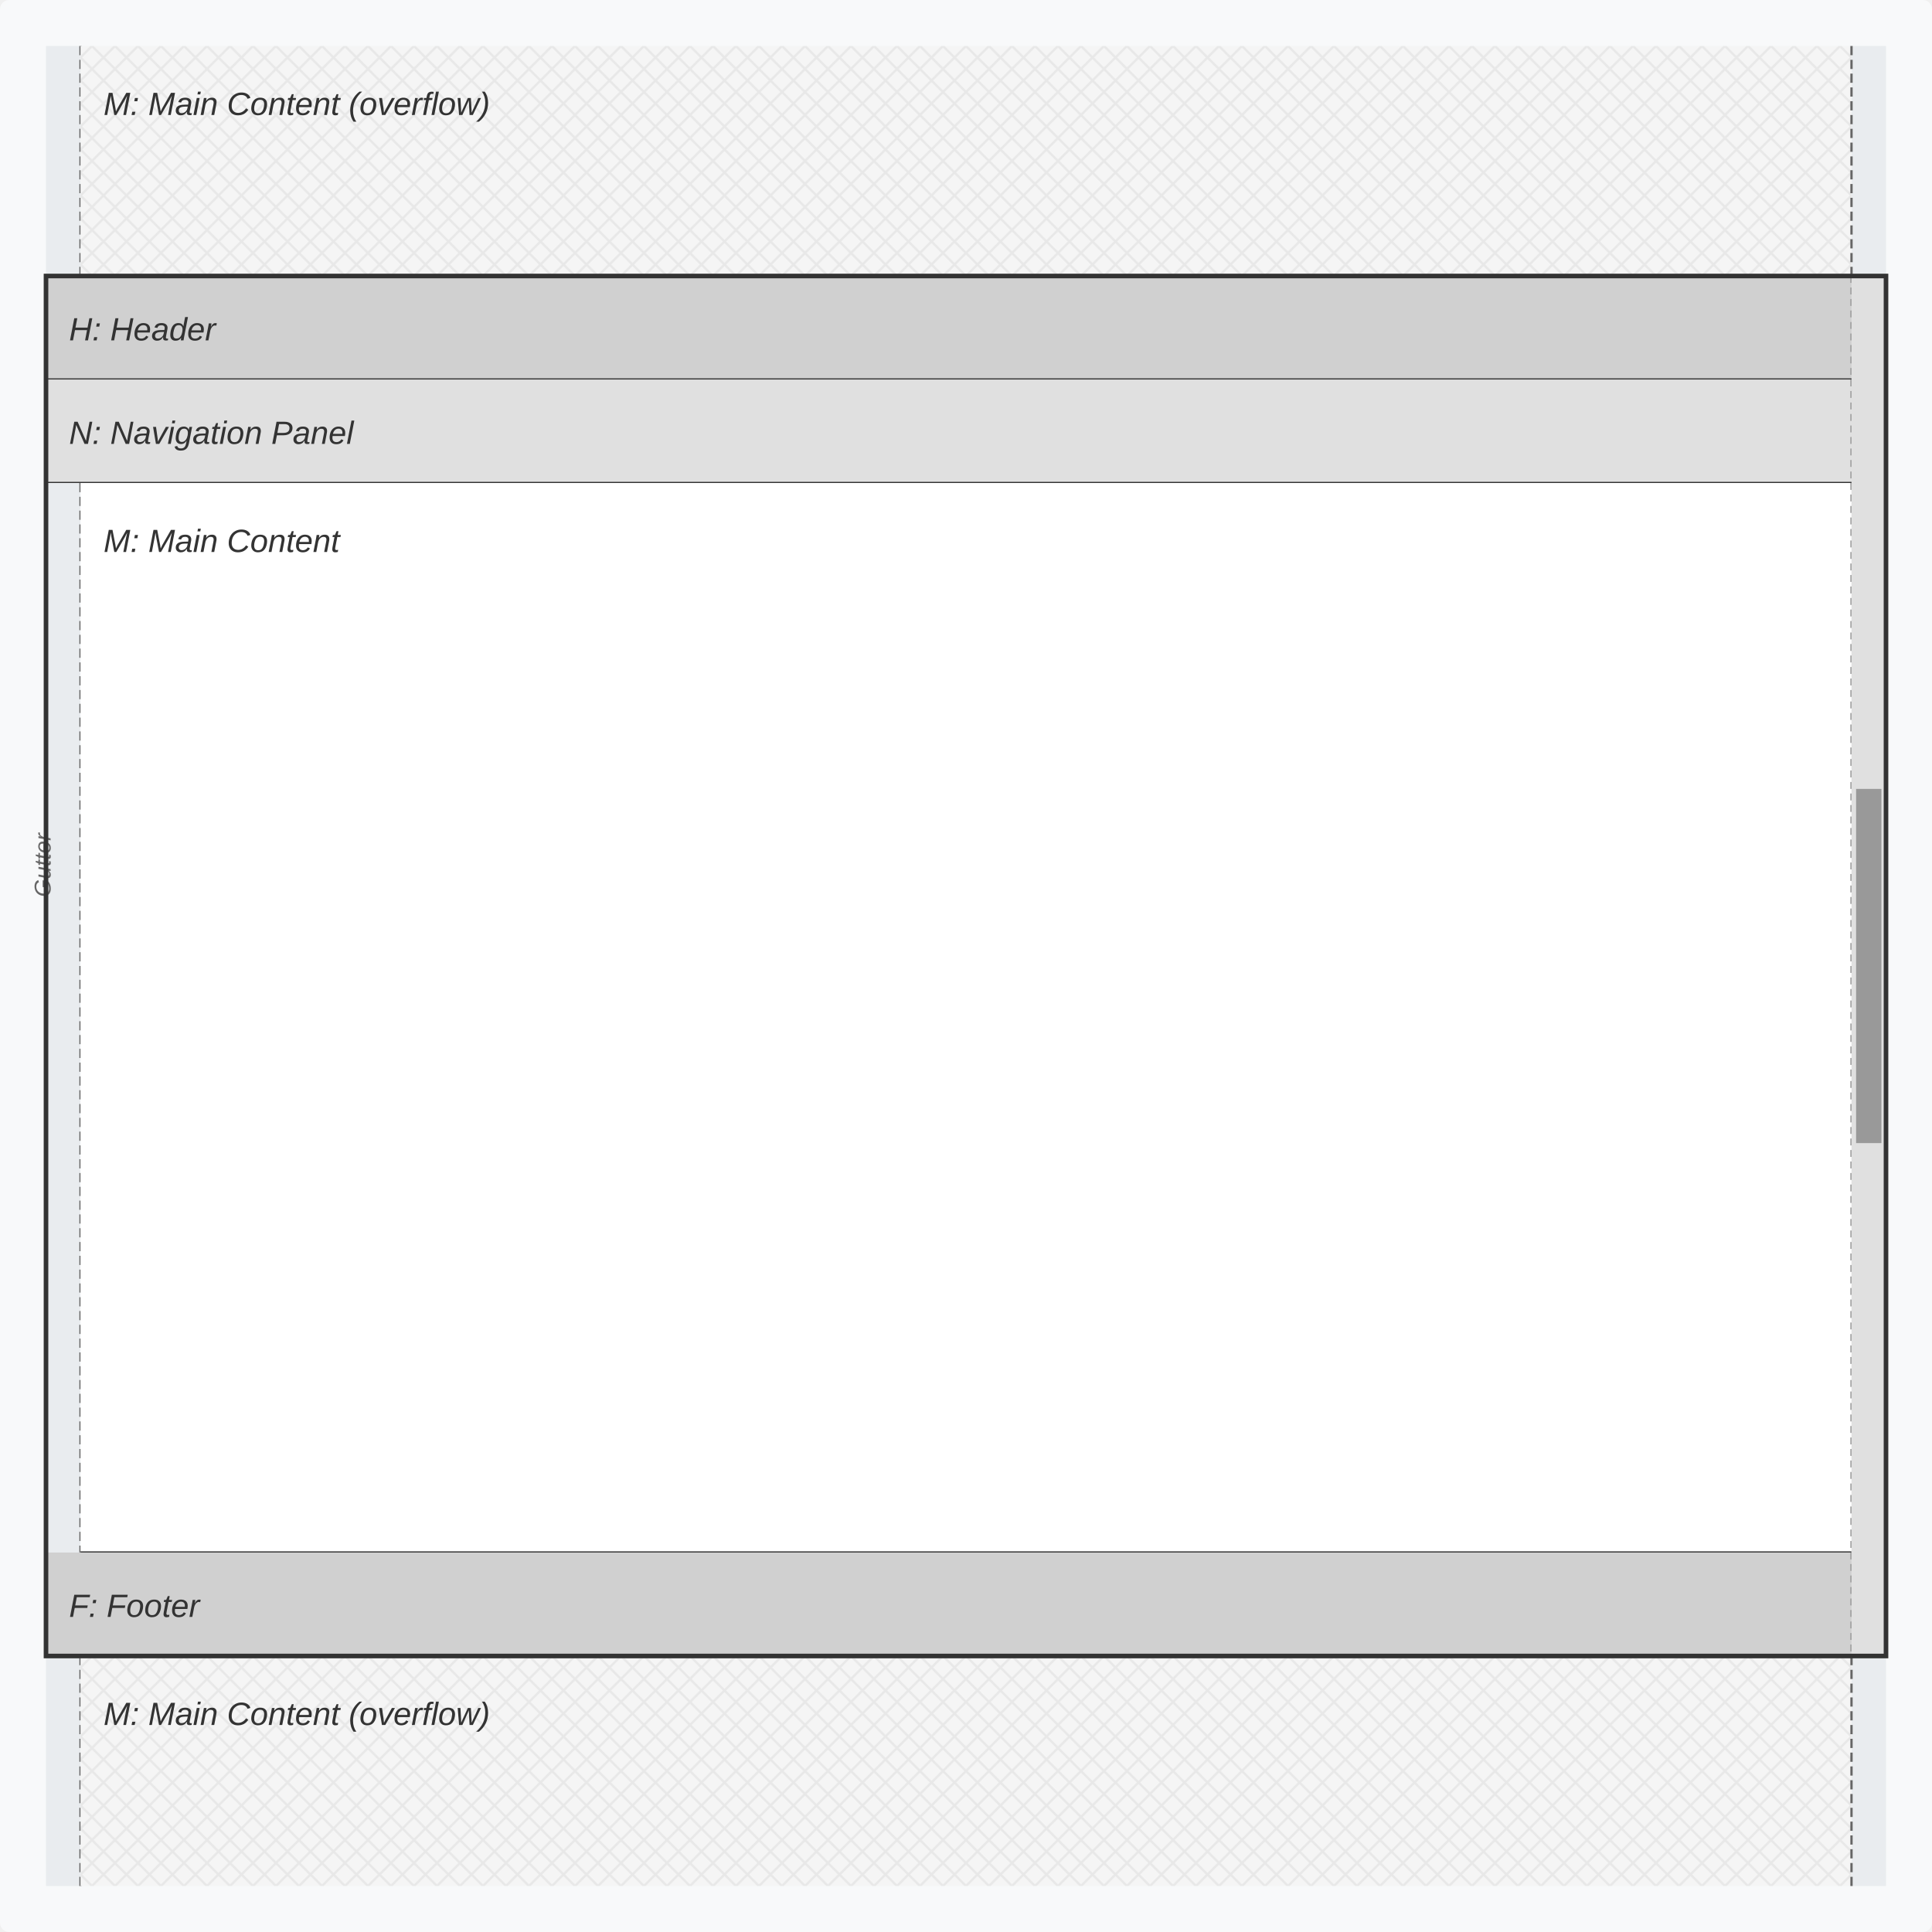
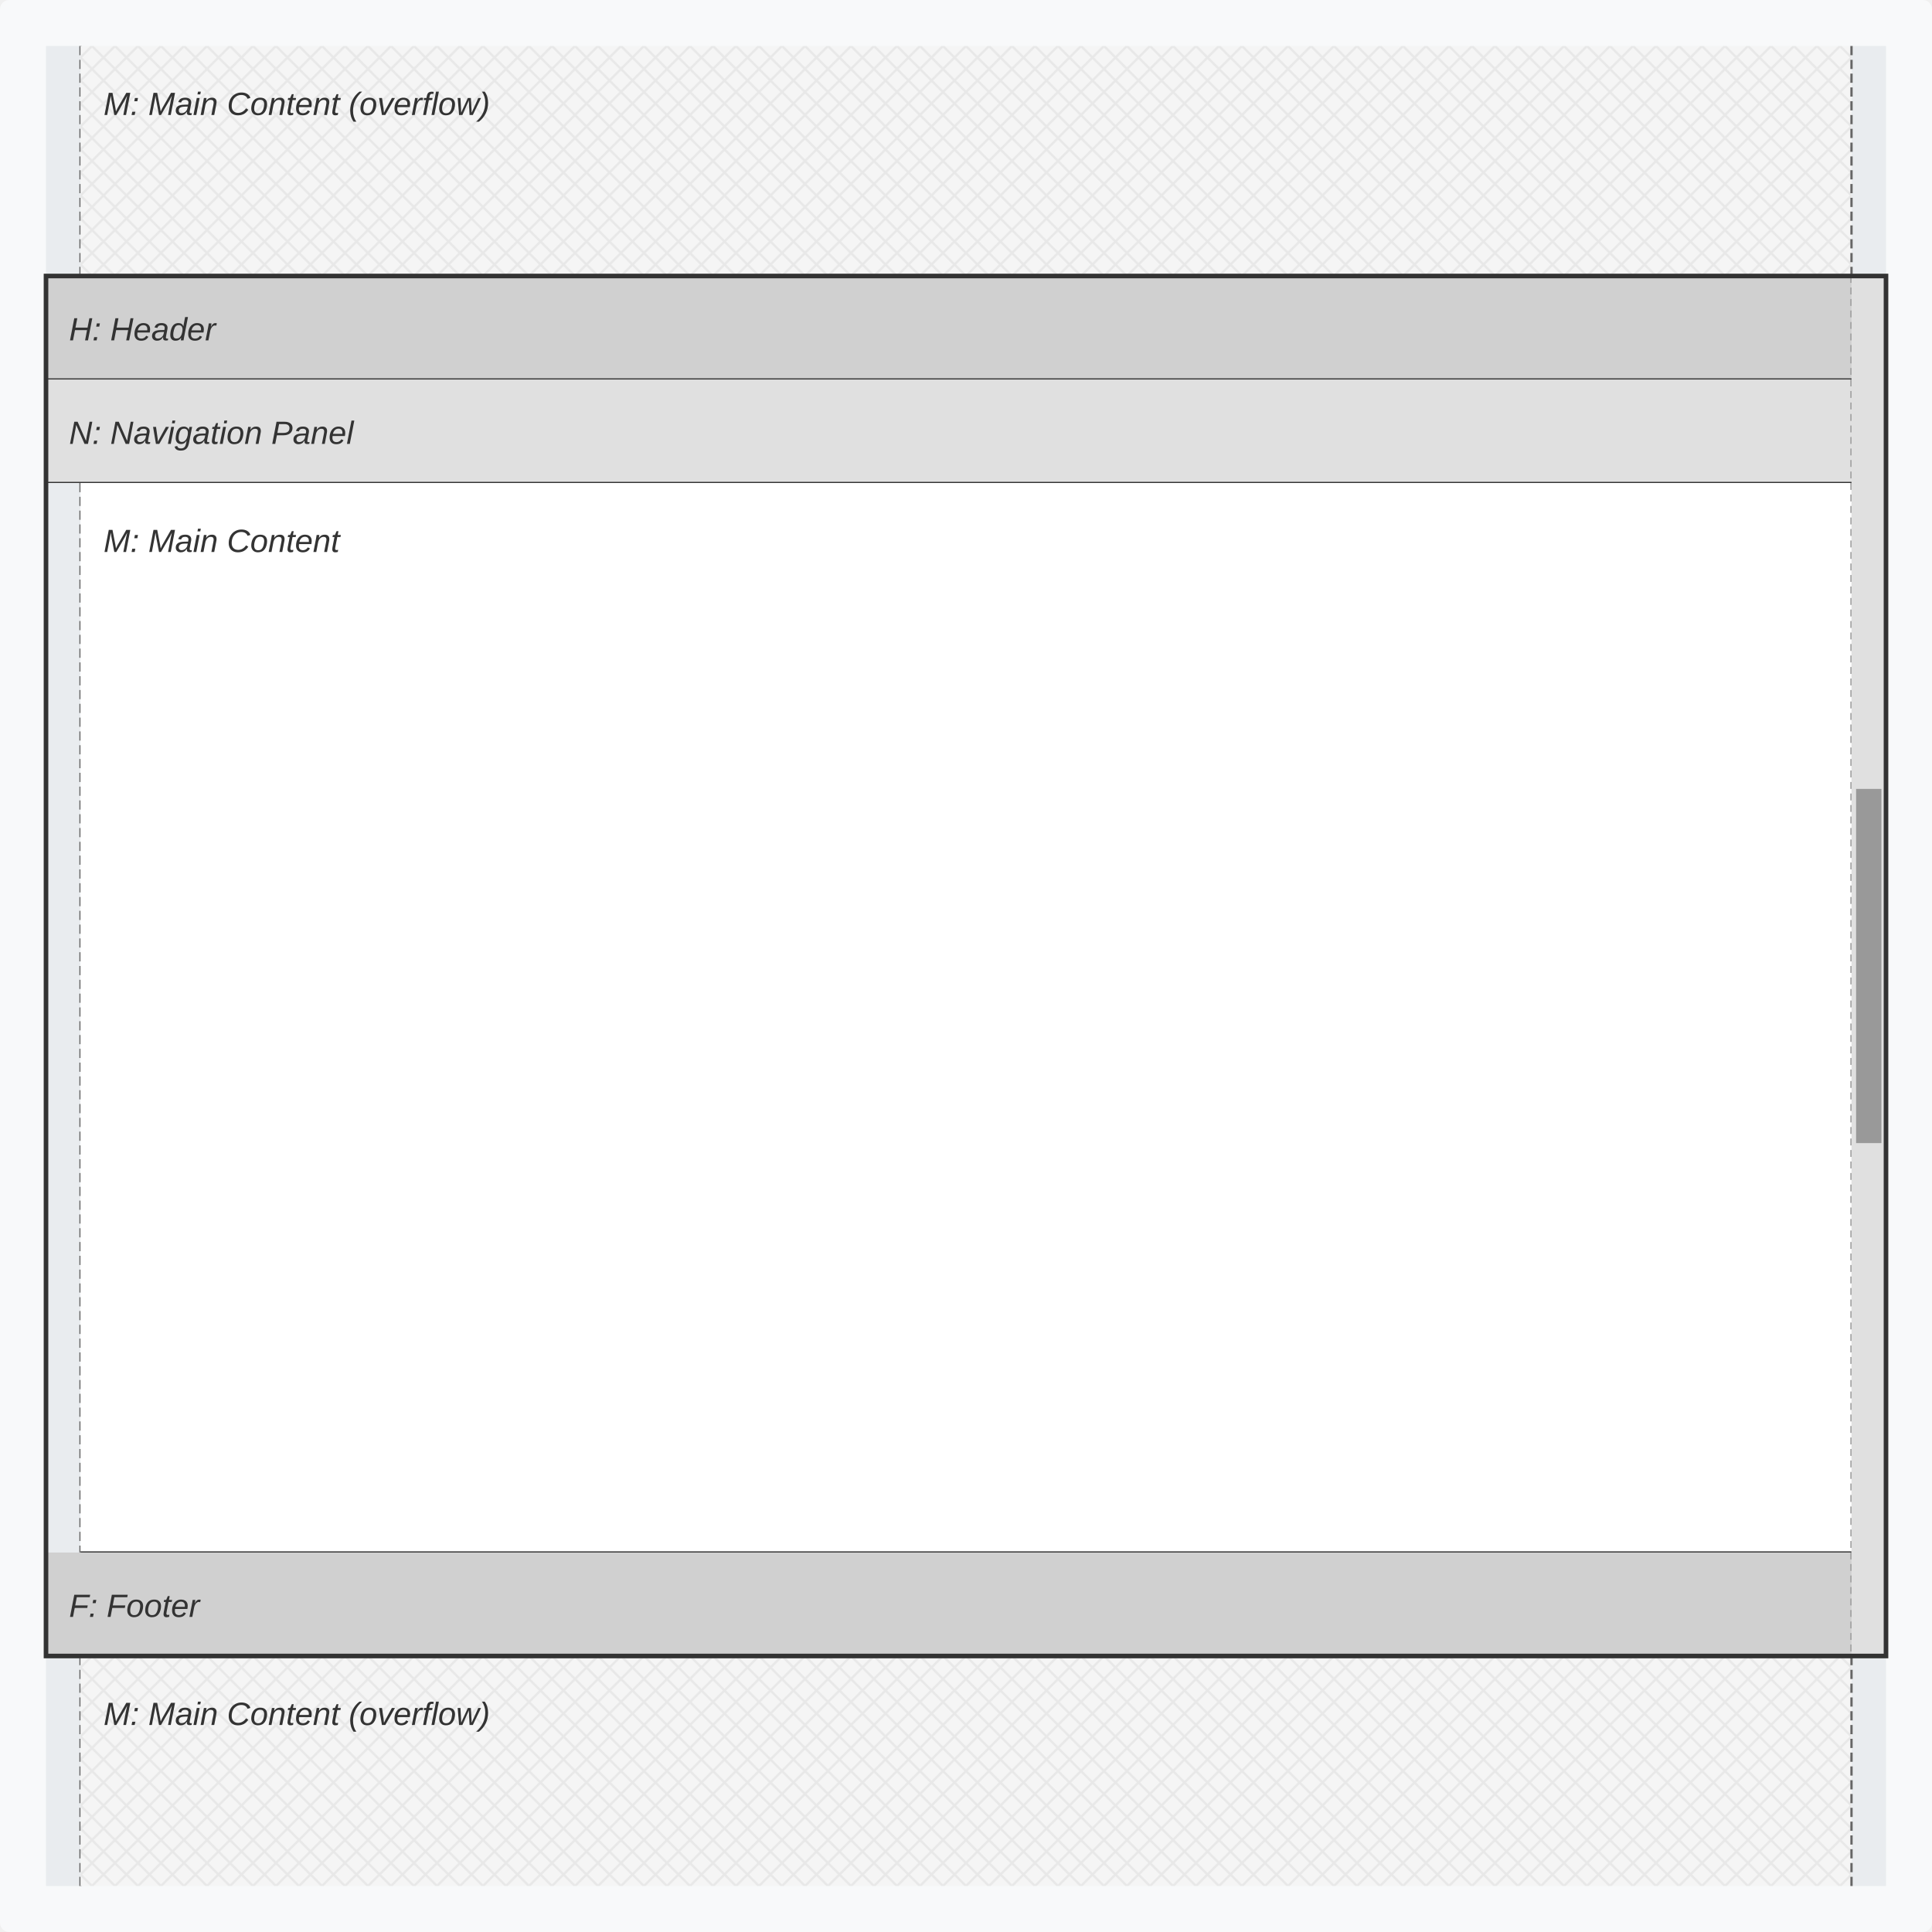
<svg xmlns="http://www.w3.org/2000/svg" viewBox="0 0 840 840" width="840" height="840">
  <defs>
    <pattern id="overflowPattern" patternUnits="userSpaceOnUse" width="10" height="10">
      <rect width="10" height="10" fill="#f5f5f5" />
      <path d="M 0,0 L 10,10 M 10,0 L 0,10" stroke="#e8e8e8" stroke-width="1" fill="none" />
    </pattern>
  </defs>
  <style>
    .container-bg { fill: #f8f9fa; }
    .main-screen-border { stroke: #333; stroke-width: 2; fill: none; }
    .block-border { stroke: #333; stroke-width: 1; fill: none; }
    .gutter-edge { stroke: #666; stroke-width: 1; stroke-dasharray: 4,2; fill: none; }
    .header { fill: #d0d0d0; }
    .nav { fill: #e0e0e0; }
    .content { fill: #ffffff; }
    .footer { fill: #d0d0d0; }
    .gutter { fill: #e9ecef; }
    .overflow-bg { fill: url(#overflowPattern); }
    .scrollbar-track { fill: #e0e0e0; }
    .scrollbar-thumb { fill: #999; }
    .scrollbar-border { stroke: #999; stroke-width: 1; stroke-dasharray: 3,2; fill: none; }
    .text { font-family: Arial, sans-serif; font-size: 14px; fill: #333; text-anchor: start; font-style: italic; }
    .label { font-family: Arial, sans-serif; font-size: 10px; fill: #666; font-style: italic; }
  </style>
  <rect class="container-bg" x="0" y="0" width="840" height="840" rx="4" />
  <rect class="gutter" x="20" y="20" width="15" height="100" />
  <line x1="35" y1="20" x2="35" y2="120" class="gutter-edge" />
  <rect x="35" y="20" width="770" height="100" class="overflow-bg" />
  <text class="text" x="45" y="50">M: Main Content (overflow)</text>
  <rect class="gutter" x="805" y="20" width="15" height="100" />
  <line x1="805" y1="20" x2="805" y2="120" class="gutter-edge" />
  <rect class="header" x="20" y="120" width="800" height="45" />
  <text class="text" x="30" y="148">H: Header</text>
  <line x1="20" y1="165" x2="820" y2="165" class="block-border" />
  <rect class="nav" x="20" y="165" width="800" height="45" />
  <text class="text" x="30" y="193">N: Navigation Panel</text>
  <line x1="20" y1="210" x2="820" y2="210" class="block-border" />
  <rect class="gutter" x="20" y="210" width="15" height="465" />
  <line x1="35" y1="210" x2="35" y2="675" class="gutter-edge" />
-   <text class="label" x="22" y="390" transform="rotate(-90 22 390)">Gutter</text>
  <rect class="content" x="35" y="210" width="770" height="465" />
  <text class="text" x="45" y="240">M: Main Content</text>
  <line x1="35" y1="675" x2="805" y2="675" class="block-border" />
  <rect class="footer" x="20" y="675" width="800" height="45" />
  <text class="text" x="30" y="703">F: Footer</text>
  <line x1="805" y1="120" x2="805" y2="720" class="scrollbar-border" />
  <rect x="805" y="120" width="15" height="600" class="scrollbar-track" />
  <rect x="807" y="343" width="11" height="154" class="scrollbar-thumb" />
  <rect class="gutter" x="20" y="720" width="15" height="100" />
  <line x1="35" y1="720" x2="35" y2="820" class="gutter-edge" />
  <rect x="35" y="720" width="770" height="100" class="overflow-bg" />
  <text class="text" x="45" y="750">M: Main Content (overflow)</text>
  <rect class="gutter" x="805" y="720" width="15" height="100" />
  <line x1="805" y1="720" x2="805" y2="820" class="gutter-edge" />
  <rect x="20" y="120" width="800" height="600" class="main-screen-border" />
</svg>
